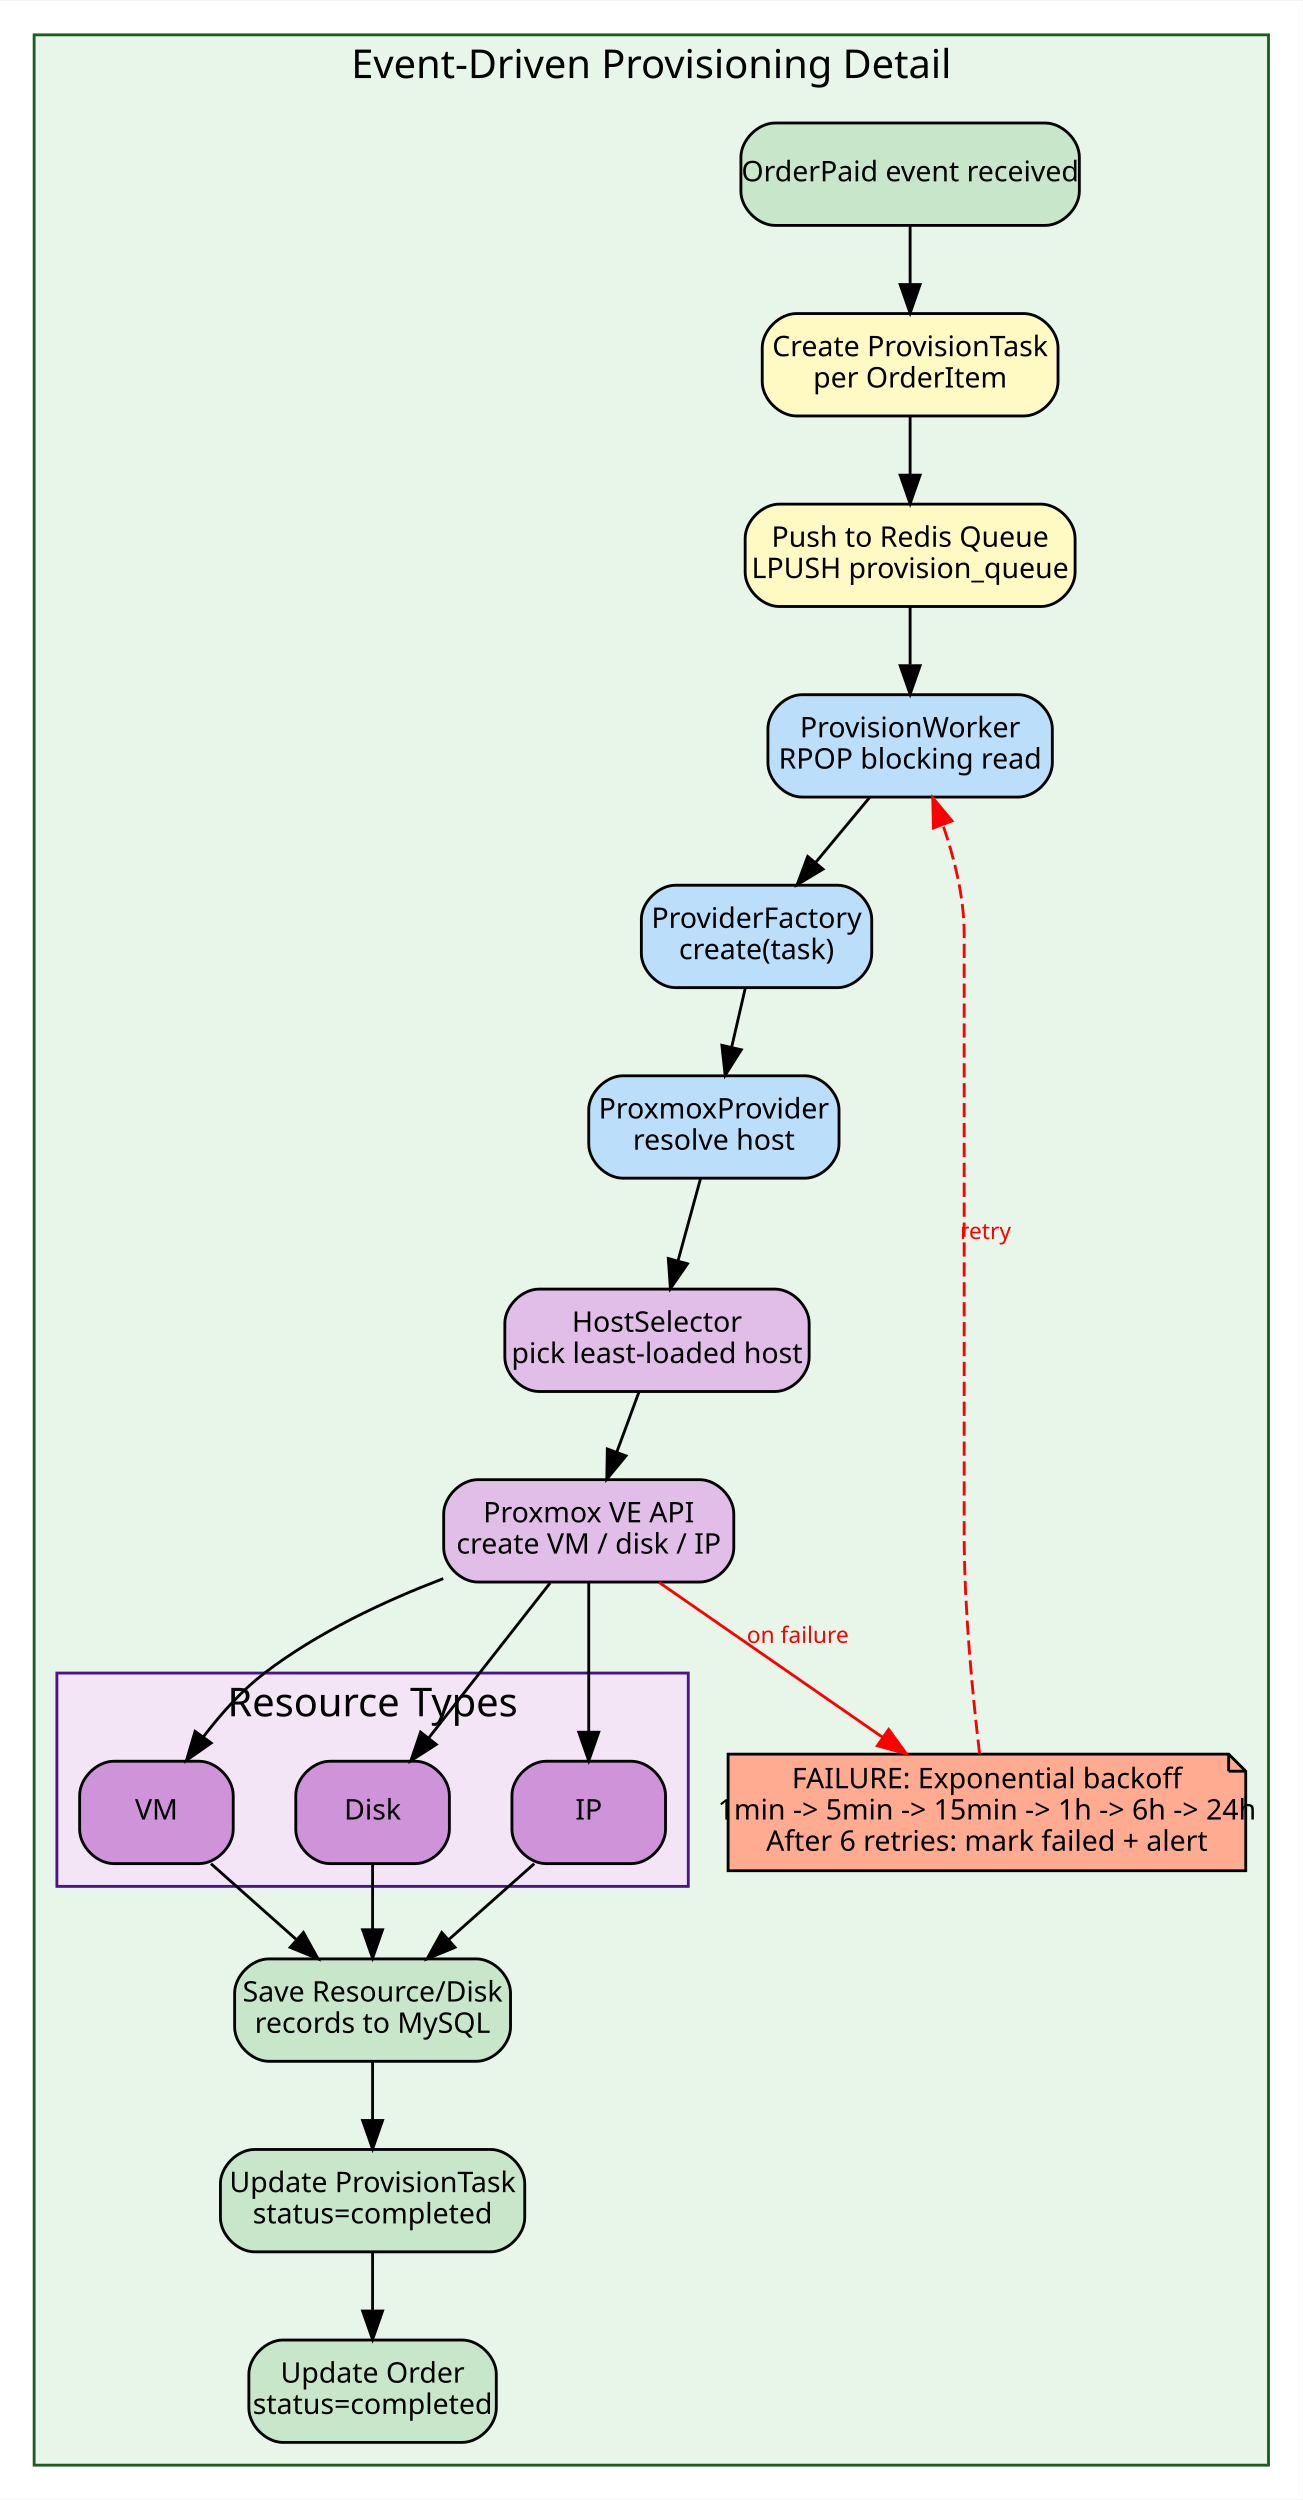
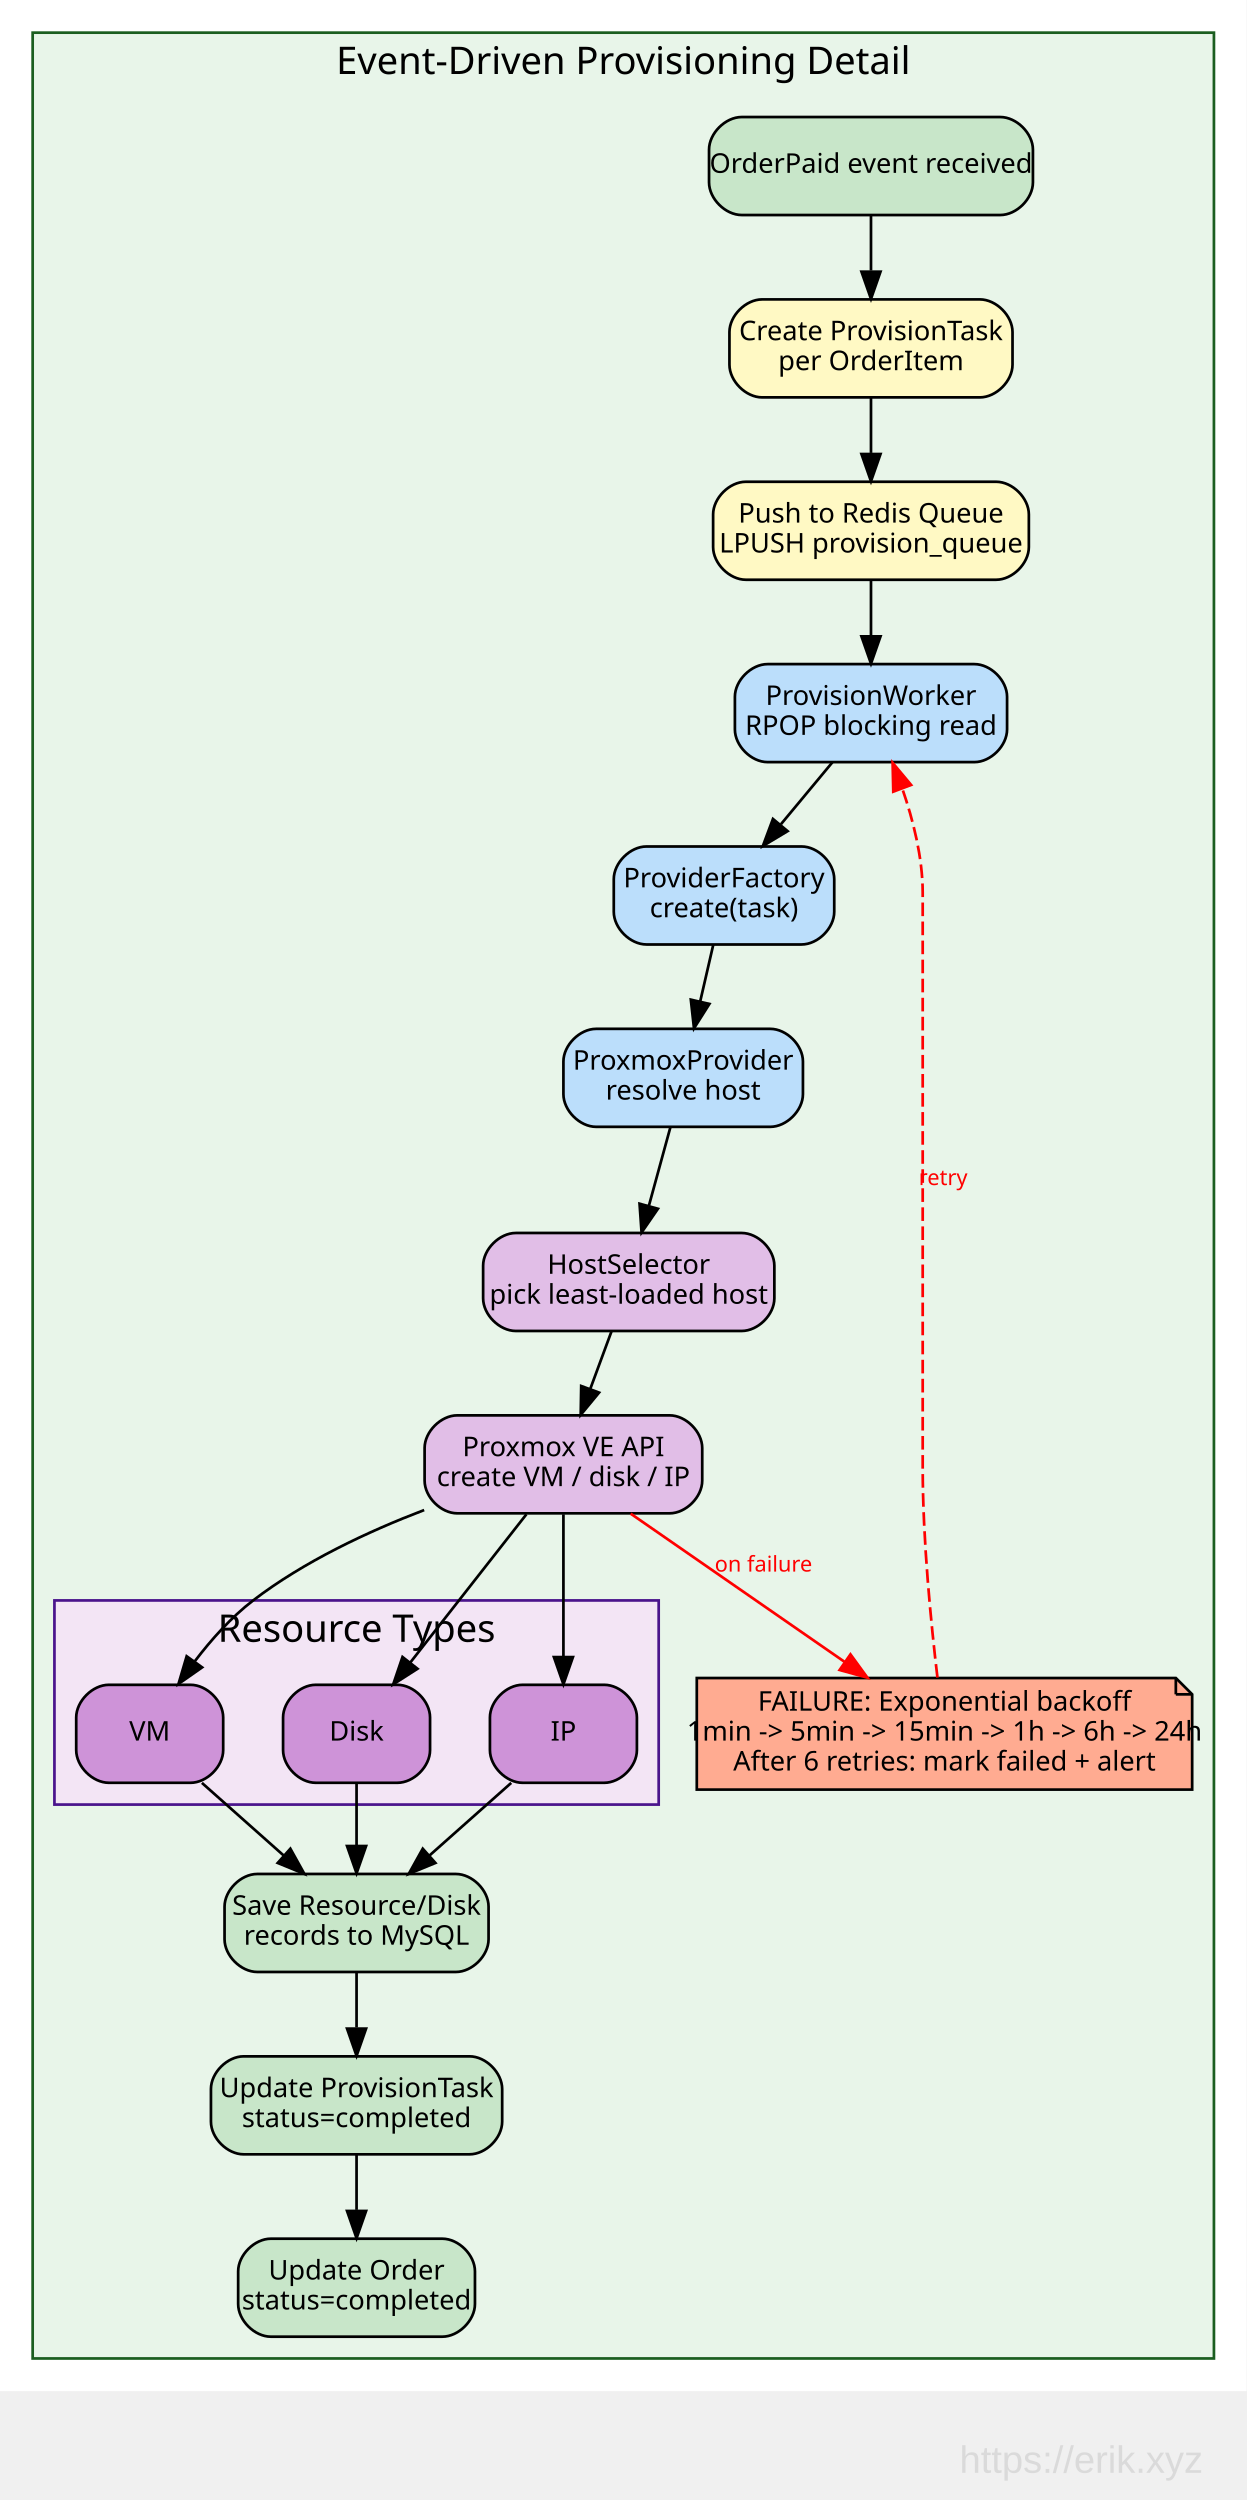
- <svg xmlns="http://www.w3.org/2000/svg" width="458pt" height="879pt" viewBox="0.00 0.00 458.00 878.50">
+ <svg xmlns="http://www.w3.org/2000/svg" width="458pt" height="918.50pt" viewBox="0.00 0.00 458.00 918.50">
  <g id="graph0" class="graph" transform="scale(1 1) rotate(0) translate(4 874.5)">
    <polygon fill="white" stroke="transparent" points="-4,4 -4,-874.5 454,-874.5 454,4 -4,4" />
    <g id="clust1" class="cluster">
      <polygon fill="#e8f5e9" stroke="#1b5e20" points="8,-8 8,-862.5 442,-862.5 442,-8 8,-8" />
      <text text-anchor="middle" x="225" y="-847.3" font-family="sans-serif" font-size="14.00">Event-Driven Provisioning Detail</text>
    </g>
    <g id="clust2" class="cluster">
      <polygon fill="#f3e5f5" stroke="#4a148c" points="16,-211.5 16,-286.5 238,-286.5 238,-211.5 16,-211.5" />
      <text text-anchor="middle" x="127" y="-271.3" font-family="sans-serif" font-size="14.00">Resource Types</text>
    </g>
    <g id="node1" class="node">
      <path fill="#c8e6c9" stroke="black" d="M363.5,-831.5C363.5,-831.5 268.5,-831.5 268.5,-831.5 262.5,-831.5 256.5,-825.5 256.5,-819.5 256.5,-819.5 256.5,-807.5 256.5,-807.5 256.5,-801.5 262.5,-795.5 268.5,-795.5 268.5,-795.5 363.5,-795.5 363.5,-795.5 369.5,-795.5 375.5,-801.5 375.5,-807.5 375.5,-807.5 375.5,-819.5 375.5,-819.5 375.5,-825.5 369.5,-831.5 363.5,-831.5" />
      <text text-anchor="middle" x="316" y="-811" font-family="sans-serif" font-size="10.00">OrderPaid event received</text>
    </g>
    <g id="node2" class="node">
      <path fill="#fff9c4" stroke="black" d="M356,-764.5C356,-764.5 276,-764.5 276,-764.5 270,-764.5 264,-758.5 264,-752.5 264,-752.5 264,-740.5 264,-740.5 264,-734.5 270,-728.5 276,-728.5 276,-728.5 356,-728.5 356,-728.5 362,-728.5 368,-734.5 368,-740.5 368,-740.5 368,-752.5 368,-752.5 368,-758.5 362,-764.5 356,-764.5" />
      <text text-anchor="middle" x="316" y="-749.5" font-family="sans-serif" font-size="10.00">Create ProvisionTask</text>
      <text text-anchor="middle" x="316" y="-738.5" font-family="sans-serif" font-size="10.00">per OrderItem</text>
    </g>
    <g id="edge1" class="edge">
      <path fill="none" stroke="black" d="M316,-795.42C316,-789.2 316,-782 316,-775.1" />
      <polygon fill="black" stroke="black" points="319.5,-774.69 316,-764.69 312.5,-774.69 319.5,-774.69" />
    </g>
    <g id="node3" class="node">
      <path fill="#fff9c4" stroke="black" d="M362,-697.5C362,-697.5 270,-697.5 270,-697.5 264,-697.5 258,-691.5 258,-685.5 258,-685.5 258,-673.5 258,-673.5 258,-667.5 264,-661.5 270,-661.5 270,-661.5 362,-661.5 362,-661.5 368,-661.5 374,-667.5 374,-673.5 374,-673.5 374,-685.5 374,-685.5 374,-691.5 368,-697.5 362,-697.5" />
      <text text-anchor="middle" x="316" y="-682.5" font-family="sans-serif" font-size="10.00">Push to Redis Queue</text>
      <text text-anchor="middle" x="316" y="-671.5" font-family="sans-serif" font-size="10.00">LPUSH provision_queue</text>
    </g>
    <g id="edge2" class="edge">
      <path fill="none" stroke="black" d="M316,-728.42C316,-722.2 316,-715 316,-708.1" />
      <polygon fill="black" stroke="black" points="319.5,-707.69 316,-697.69 312.5,-707.69 319.5,-707.69" />
    </g>
    <g id="node4" class="node">
      <path fill="#bbdefb" stroke="black" d="M354,-630.5C354,-630.5 278,-630.5 278,-630.5 272,-630.5 266,-624.5 266,-618.5 266,-618.5 266,-606.5 266,-606.5 266,-600.5 272,-594.5 278,-594.5 278,-594.5 354,-594.5 354,-594.5 360,-594.5 366,-600.5 366,-606.5 366,-606.5 366,-618.5 366,-618.5 366,-624.5 360,-630.5 354,-630.5" />
      <text text-anchor="middle" x="316" y="-615.5" font-family="sans-serif" font-size="10.00">ProvisionWorker</text>
      <text text-anchor="middle" x="316" y="-604.5" font-family="sans-serif" font-size="10.00">RPOP blocking read</text>
    </g>
    <g id="edge3" class="edge">
      <path fill="none" stroke="black" d="M316,-661.42C316,-655.2 316,-648 316,-641.1" />
      <polygon fill="black" stroke="black" points="319.5,-640.69 316,-630.69 312.5,-640.69 319.5,-640.69" />
    </g>
    <g id="node5" class="node">
      <path fill="#bbdefb" stroke="black" d="M290.5,-563.5C290.5,-563.5 233.5,-563.5 233.5,-563.5 227.5,-563.5 221.5,-557.5 221.5,-551.5 221.5,-551.5 221.5,-539.5 221.5,-539.5 221.5,-533.5 227.5,-527.5 233.5,-527.5 233.5,-527.5 290.5,-527.5 290.5,-527.5 296.5,-527.5 302.5,-533.5 302.5,-539.5 302.5,-539.5 302.5,-551.5 302.5,-551.5 302.5,-557.5 296.5,-563.5 290.5,-563.5" />
      <text text-anchor="middle" x="262" y="-548.5" font-family="sans-serif" font-size="10.00">ProviderFactory</text>
      <text text-anchor="middle" x="262" y="-537.5" font-family="sans-serif" font-size="10.00">create(task)</text>
    </g>
    <g id="edge4" class="edge">
      <path fill="none" stroke="black" d="M301.81,-594.42C296.03,-587.46 289.23,-579.27 282.89,-571.65" />
      <polygon fill="black" stroke="black" points="285.36,-569.14 276.28,-563.69 279.98,-573.62 285.36,-569.14" />
    </g>
    <g id="node6" class="node">
      <path fill="#bbdefb" stroke="black" d="M279,-496.5C279,-496.5 215,-496.5 215,-496.5 209,-496.5 203,-490.5 203,-484.5 203,-484.5 203,-472.5 203,-472.5 203,-466.5 209,-460.5 215,-460.5 215,-460.5 279,-460.5 279,-460.5 285,-460.5 291,-466.5 291,-472.5 291,-472.5 291,-484.5 291,-484.5 291,-490.5 285,-496.5 279,-496.5" />
      <text text-anchor="middle" x="247" y="-481.5" font-family="sans-serif" font-size="10.00">ProxmoxProvider</text>
      <text text-anchor="middle" x="247" y="-470.5" font-family="sans-serif" font-size="10.00">resolve host</text>
    </g>
    <g id="edge5" class="edge">
      <path fill="none" stroke="black" d="M258.06,-527.42C256.59,-521.05 254.88,-513.66 253.26,-506.61" />
      <polygon fill="black" stroke="black" points="256.63,-505.65 250.97,-496.69 249.81,-507.22 256.63,-505.65" />
    </g>
    <g id="node7" class="node">
      <path fill="#e1bee7" stroke="black" d="M268.5,-421.5C268.5,-421.5 185.5,-421.5 185.5,-421.5 179.5,-421.5 173.5,-415.5 173.5,-409.5 173.5,-409.5 173.5,-397.5 173.5,-397.5 173.5,-391.5 179.5,-385.5 185.5,-385.5 185.5,-385.5 268.5,-385.5 268.5,-385.5 274.5,-385.5 280.5,-391.5 280.5,-397.5 280.5,-397.5 280.5,-409.5 280.5,-409.5 280.5,-415.5 274.5,-421.5 268.5,-421.5" />
      <text text-anchor="middle" x="227" y="-406.5" font-family="sans-serif" font-size="10.00">HostSelector</text>
      <text text-anchor="middle" x="227" y="-395.5" font-family="sans-serif" font-size="10.00">pick least-loaded host</text>
    </g>
    <g id="edge6" class="edge">
      <path fill="none" stroke="black" d="M242.26,-460.2C239.92,-451.65 237.04,-441.15 234.42,-431.57" />
      <polygon fill="black" stroke="black" points="237.72,-430.4 231.71,-421.68 230.97,-432.25 237.72,-430.4" />
    </g>
    <g id="node8" class="node">
      <path fill="#e1bee7" stroke="black" d="M242,-354.5C242,-354.5 164,-354.5 164,-354.5 158,-354.5 152,-348.5 152,-342.5 152,-342.5 152,-330.5 152,-330.5 152,-324.5 158,-318.5 164,-318.5 164,-318.5 242,-318.5 242,-318.5 248,-318.5 254,-324.5 254,-330.5 254,-330.5 254,-342.5 254,-342.5 254,-348.5 248,-354.5 242,-354.5" />
      <text text-anchor="middle" x="203" y="-339.5" font-family="sans-serif" font-size="10.00">Proxmox VE API</text>
      <text text-anchor="middle" x="203" y="-328.5" font-family="sans-serif" font-size="10.00">create VM / disk / IP</text>
    </g>
    <g id="edge7" class="edge">
      <path fill="none" stroke="black" d="M220.69,-385.42C218.29,-378.91 215.48,-371.31 212.83,-364.12" />
      <polygon fill="black" stroke="black" points="216.09,-362.86 209.35,-354.69 209.53,-365.28 216.09,-362.86" />
    </g>
    <g id="node9" class="node">
      <path fill="#ce93d8" stroke="black" d="M66,-255.5C66,-255.5 36,-255.5 36,-255.5 30,-255.5 24,-249.5 24,-243.5 24,-243.5 24,-231.5 24,-231.5 24,-225.5 30,-219.5 36,-219.5 36,-219.5 66,-219.5 66,-219.5 72,-219.5 78,-225.5 78,-231.5 78,-231.5 78,-243.5 78,-243.5 78,-249.5 72,-255.5 66,-255.5" />
      <text text-anchor="middle" x="51" y="-235" font-family="sans-serif" font-size="10.00">VM</text>
    </g>
    <g id="edge8" class="edge">
      <path fill="none" stroke="black" d="M151.84,-319.71C131.08,-311.78 107.64,-300.78 89,-286.5 80.94,-280.33 73.61,-272.09 67.58,-264.17" />
      <polygon fill="black" stroke="black" points="70.26,-261.91 61.58,-255.83 64.58,-265.99 70.26,-261.91" />
    </g>
    <g id="node10" class="node">
      <path fill="#ce93d8" stroke="black" d="M142,-255.5C142,-255.5 112,-255.5 112,-255.5 106,-255.5 100,-249.5 100,-243.5 100,-243.5 100,-231.5 100,-231.5 100,-225.5 106,-219.5 112,-219.5 112,-219.5 142,-219.5 142,-219.5 148,-219.5 154,-225.5 154,-231.5 154,-231.5 154,-243.5 154,-243.5 154,-249.5 148,-255.5 142,-255.5" />
      <text text-anchor="middle" x="127" y="-235" font-family="sans-serif" font-size="10.00">Disk</text>
    </g>
    <g id="edge9" class="edge">
      <path fill="none" stroke="black" d="M189.41,-318.16C177.52,-302.99 160.11,-280.76 146.69,-263.63" />
      <polygon fill="black" stroke="black" points="149.39,-261.4 140.47,-255.69 143.88,-265.72 149.39,-261.4" />
    </g>
    <g id="node11" class="node">
      <path fill="#ce93d8" stroke="black" d="M218,-255.5C218,-255.5 188,-255.5 188,-255.5 182,-255.5 176,-249.5 176,-243.5 176,-243.5 176,-231.5 176,-231.5 176,-225.5 182,-219.5 188,-219.5 188,-219.5 218,-219.5 218,-219.5 224,-219.5 230,-225.5 230,-231.5 230,-231.5 230,-243.5 230,-243.5 230,-249.5 224,-255.5 218,-255.5" />
      <text text-anchor="middle" x="203" y="-235" font-family="sans-serif" font-size="10.00">IP</text>
    </g>
    <g id="edge10" class="edge">
      <path fill="none" stroke="black" d="M203,-318.16C203,-303.68 203,-282.76 203,-266" />
      <polygon fill="black" stroke="black" points="206.5,-265.69 203,-255.69 199.5,-265.69 206.5,-265.69" />
    </g>
    <g id="node15" class="node">
      <polygon fill="#ffab91" stroke="black" points="428,-258 252,-258 252,-217 434,-217 434,-252 428,-258" />
      <polyline fill="none" stroke="black" points="428,-258 428,-252 " />
      <polyline fill="none" stroke="black" points="434,-252 428,-252 " />
      <text text-anchor="middle" x="343" y="-246" font-family="sans-serif" font-size="10.00">FAILURE: Exponential backoff</text>
      <text text-anchor="middle" x="343" y="-235" font-family="sans-serif" font-size="10.00">1min -&gt; 5min -&gt; 15min -&gt; 1h -&gt; 6h -&gt; 24h</text>
      <text text-anchor="middle" x="343" y="-224" font-family="sans-serif" font-size="10.00">After 6 retries: mark failed + alert</text>
    </g>
    <g id="edge16" class="edge">
      <path fill="none" stroke="red" d="M227.71,-318.38C249.47,-303.3 281.48,-281.12 306.25,-263.96" />
      <polygon fill="red" stroke="red" points="308.46,-266.69 314.69,-258.12 304.47,-260.94 308.46,-266.69" />
      <text text-anchor="middle" x="276.5" y="-297.1" font-family="sans-serif" font-size="8.00" fill="red">on failure</text>
    </g>
    <g id="node12" class="node">
      <path fill="#c8e6c9" stroke="black" d="M163.5,-186C163.5,-186 90.5,-186 90.5,-186 84.5,-186 78.5,-180 78.5,-174 78.5,-174 78.5,-162 78.5,-162 78.5,-156 84.5,-150 90.5,-150 90.5,-150 163.5,-150 163.5,-150 169.5,-150 175.5,-156 175.5,-162 175.5,-162 175.5,-174 175.5,-174 175.5,-180 169.5,-186 163.5,-186" />
      <text text-anchor="middle" x="127" y="-171" font-family="sans-serif" font-size="10.00">Save Resource/Disk</text>
      <text text-anchor="middle" x="127" y="-160" font-family="sans-serif" font-size="10.00">records to MySQL</text>
    </g>
    <g id="edge11" class="edge">
      <path fill="none" stroke="black" d="M70.18,-219.47C79.27,-211.39 90.28,-201.61 100.18,-192.82" />
      <polygon fill="black" stroke="black" points="102.68,-195.29 107.83,-186.03 98.03,-190.05 102.68,-195.29" />
    </g>
    <g id="edge12" class="edge">
      <path fill="none" stroke="black" d="M127,-219.47C127,-212.49 127,-204.23 127,-196.44" />
      <polygon fill="black" stroke="black" points="130.5,-196.26 127,-186.26 123.5,-196.26 130.5,-196.26" />
    </g>
    <g id="edge13" class="edge">
      <path fill="none" stroke="black" d="M183.82,-219.47C174.73,-211.39 163.72,-201.61 153.82,-192.82" />
      <polygon fill="black" stroke="black" points="155.97,-190.05 146.17,-186.03 151.32,-195.29 155.97,-190.05" />
    </g>
    <g id="node13" class="node">
      <path fill="#c8e6c9" stroke="black" d="M168.5,-119C168.5,-119 85.5,-119 85.5,-119 79.5,-119 73.5,-113 73.5,-107 73.5,-107 73.5,-95 73.5,-95 73.5,-89 79.5,-83 85.5,-83 85.5,-83 168.5,-83 168.5,-83 174.5,-83 180.5,-89 180.5,-95 180.5,-95 180.5,-107 180.5,-107 180.5,-113 174.5,-119 168.5,-119" />
      <text text-anchor="middle" x="127" y="-104" font-family="sans-serif" font-size="10.00">Update ProvisionTask</text>
      <text text-anchor="middle" x="127" y="-93" font-family="sans-serif" font-size="10.00">status=completed</text>
    </g>
    <g id="edge14" class="edge">
      <path fill="none" stroke="black" d="M127,-149.92C127,-143.7 127,-136.5 127,-129.6" />
      <polygon fill="black" stroke="black" points="130.5,-129.19 127,-119.19 123.5,-129.19 130.5,-129.19" />
    </g>
    <g id="node14" class="node">
      <path fill="#c8e6c9" stroke="black" d="M158.5,-52C158.5,-52 95.5,-52 95.5,-52 89.5,-52 83.5,-46 83.5,-40 83.5,-40 83.5,-28 83.5,-28 83.5,-22 89.5,-16 95.5,-16 95.5,-16 158.5,-16 158.5,-16 164.5,-16 170.5,-22 170.5,-28 170.5,-28 170.5,-40 170.5,-40 170.5,-46 164.5,-52 158.5,-52" />
      <text text-anchor="middle" x="127" y="-37" font-family="sans-serif" font-size="10.00">Update Order</text>
      <text text-anchor="middle" x="127" y="-26" font-family="sans-serif" font-size="10.00">status=completed</text>
    </g>
    <g id="edge15" class="edge">
      <path fill="none" stroke="black" d="M127,-82.92C127,-76.7 127,-69.5 127,-62.6" />
      <polygon fill="black" stroke="black" points="130.5,-62.19 127,-52.19 123.5,-62.19 130.5,-62.19" />
    </g>
    <g id="edge17" class="edge">
      <path fill="none" stroke="red" stroke-dasharray="5,2" d="M340.42,-258.15C338.09,-277.72 335,-308.63 335,-335.5 335,-546.5 335,-546.5 335,-546.5 335,-559.41 331.5,-573.21 327.51,-584.75" />
      <polygon fill="red" stroke="red" points="324.19,-583.65 323.95,-594.24 330.74,-586.11 324.19,-583.65" />
      <text text-anchor="middle" x="342.5" y="-439.1" font-family="sans-serif" font-size="8.00" fill="red">retry</text>
    </g>
  </g>
+   <g opacity="0.5">
+     <text x="442" y="908.5" text-anchor="end" font-family="Arial, sans-serif" font-size="14" fill="rgba(0,0,0,0.18)">https://erik.xyz</text>
+   </g>
</svg>
